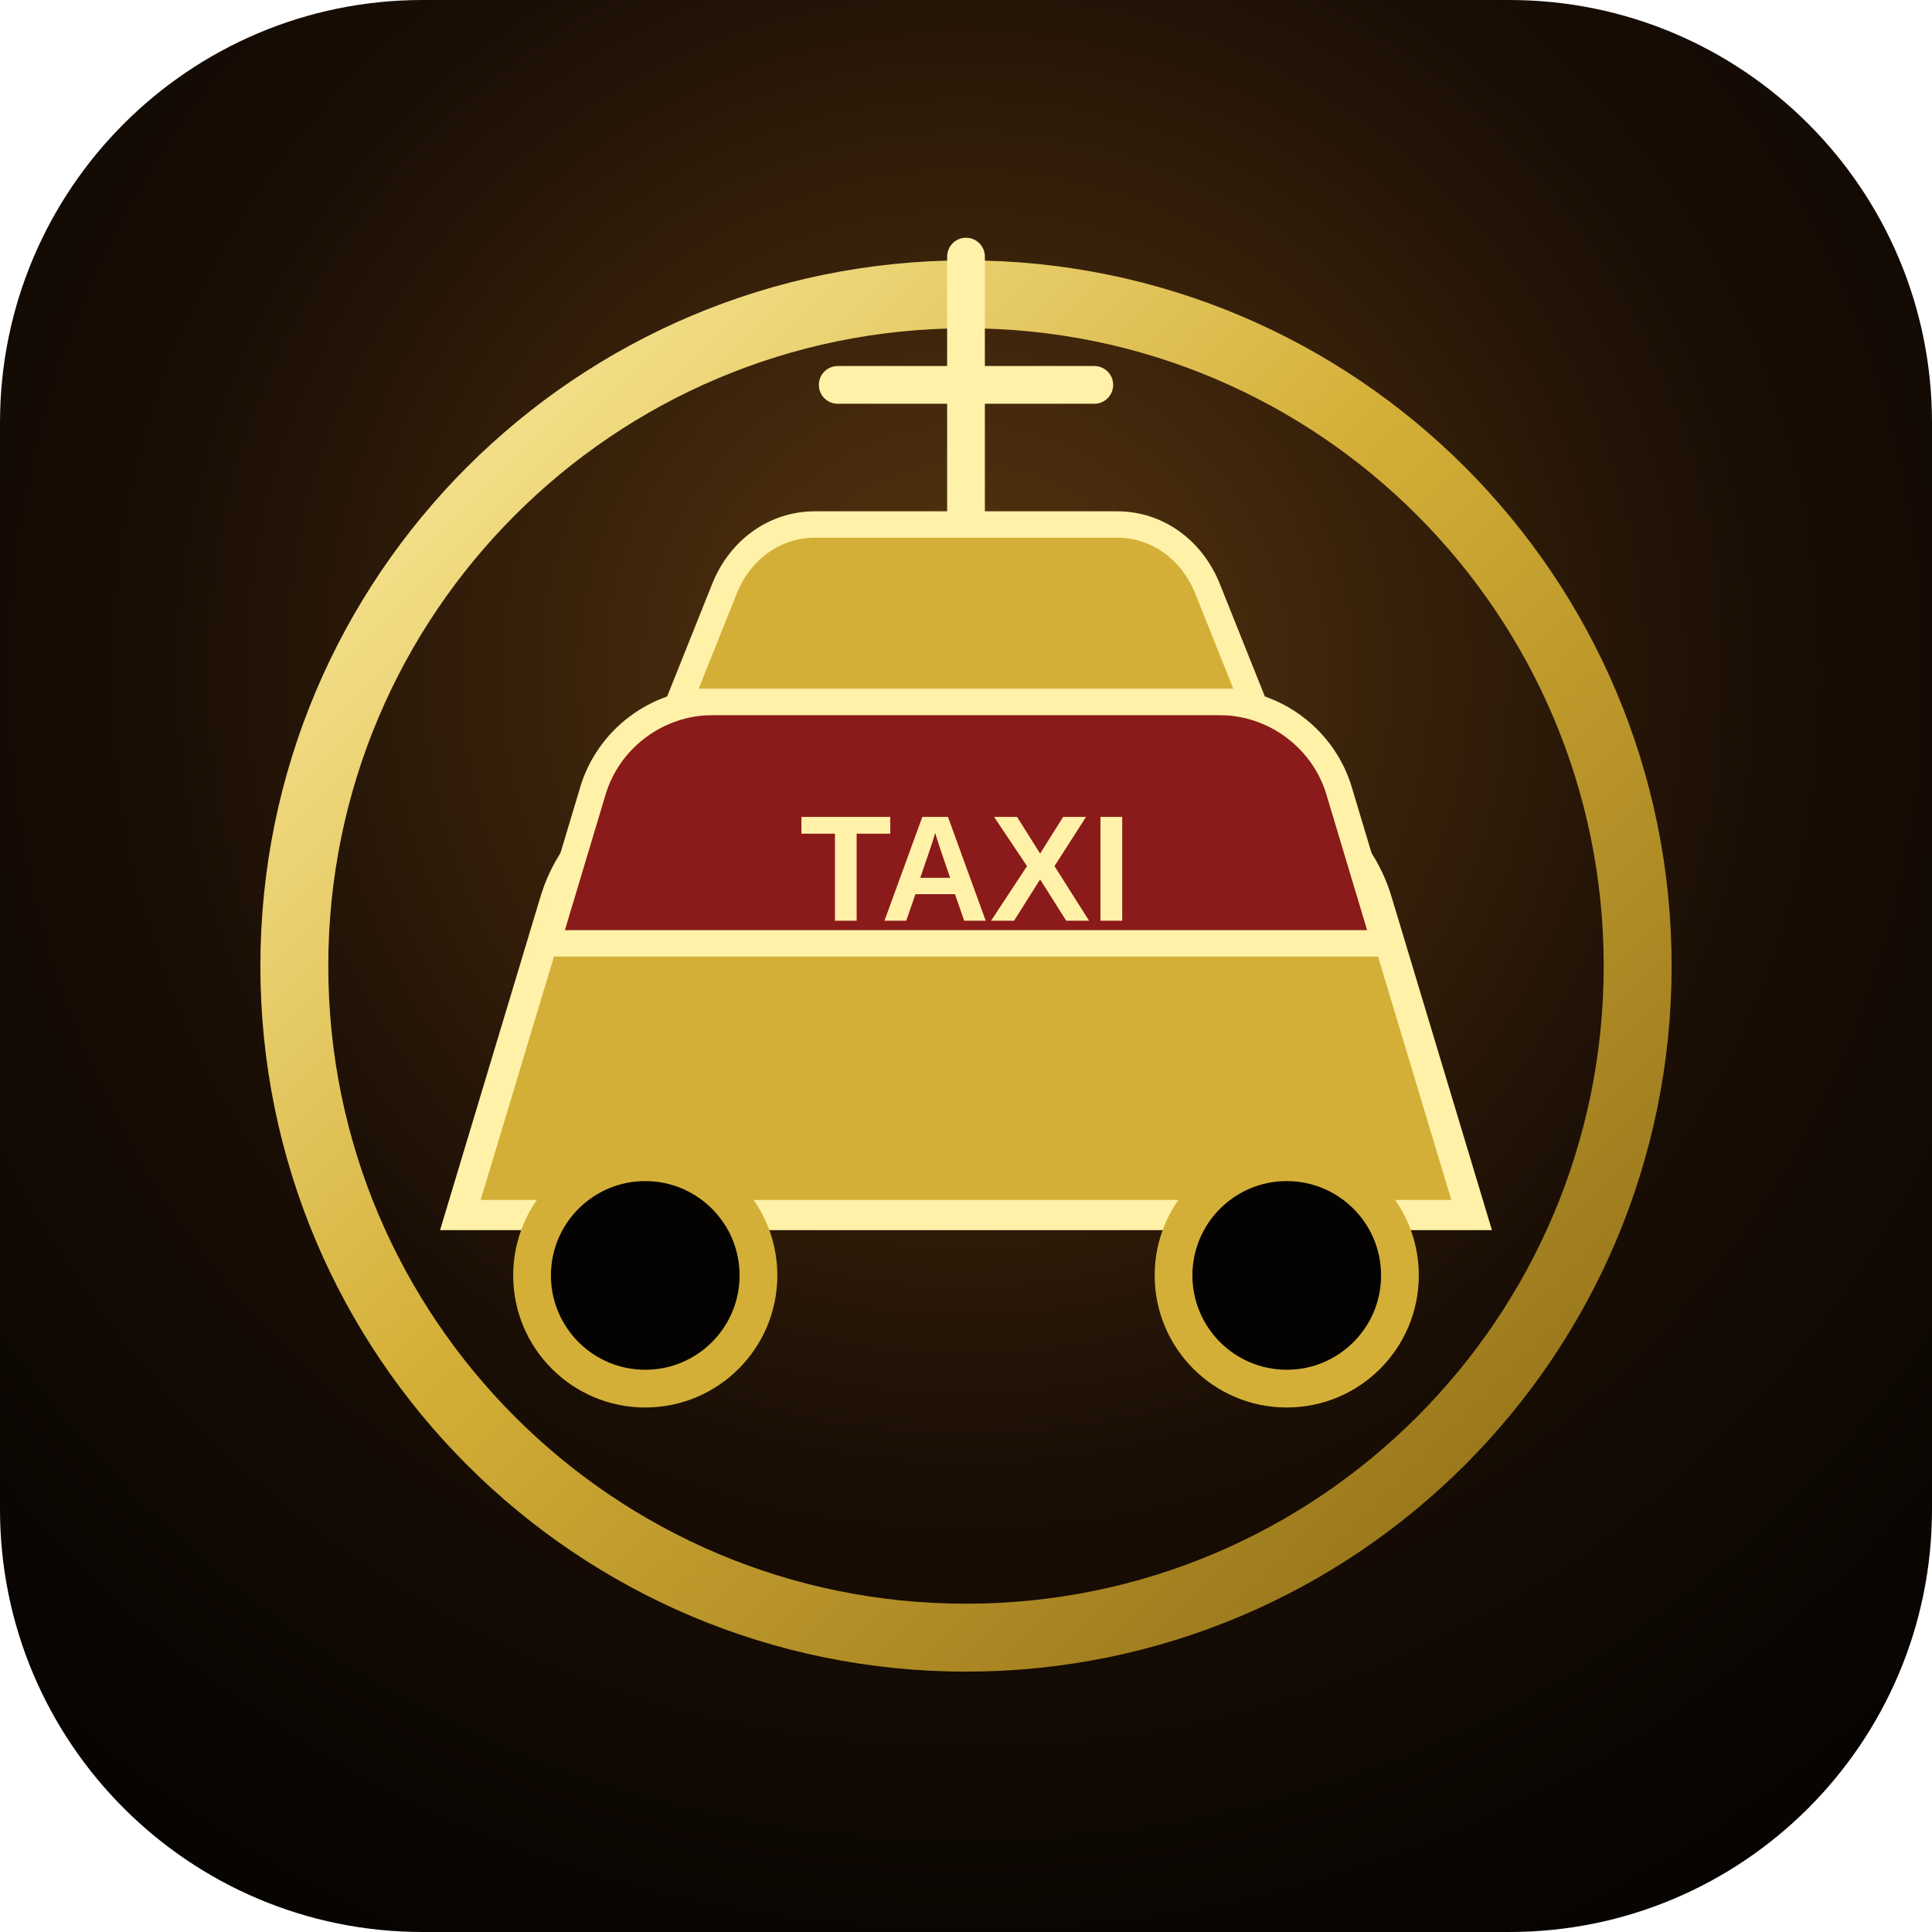
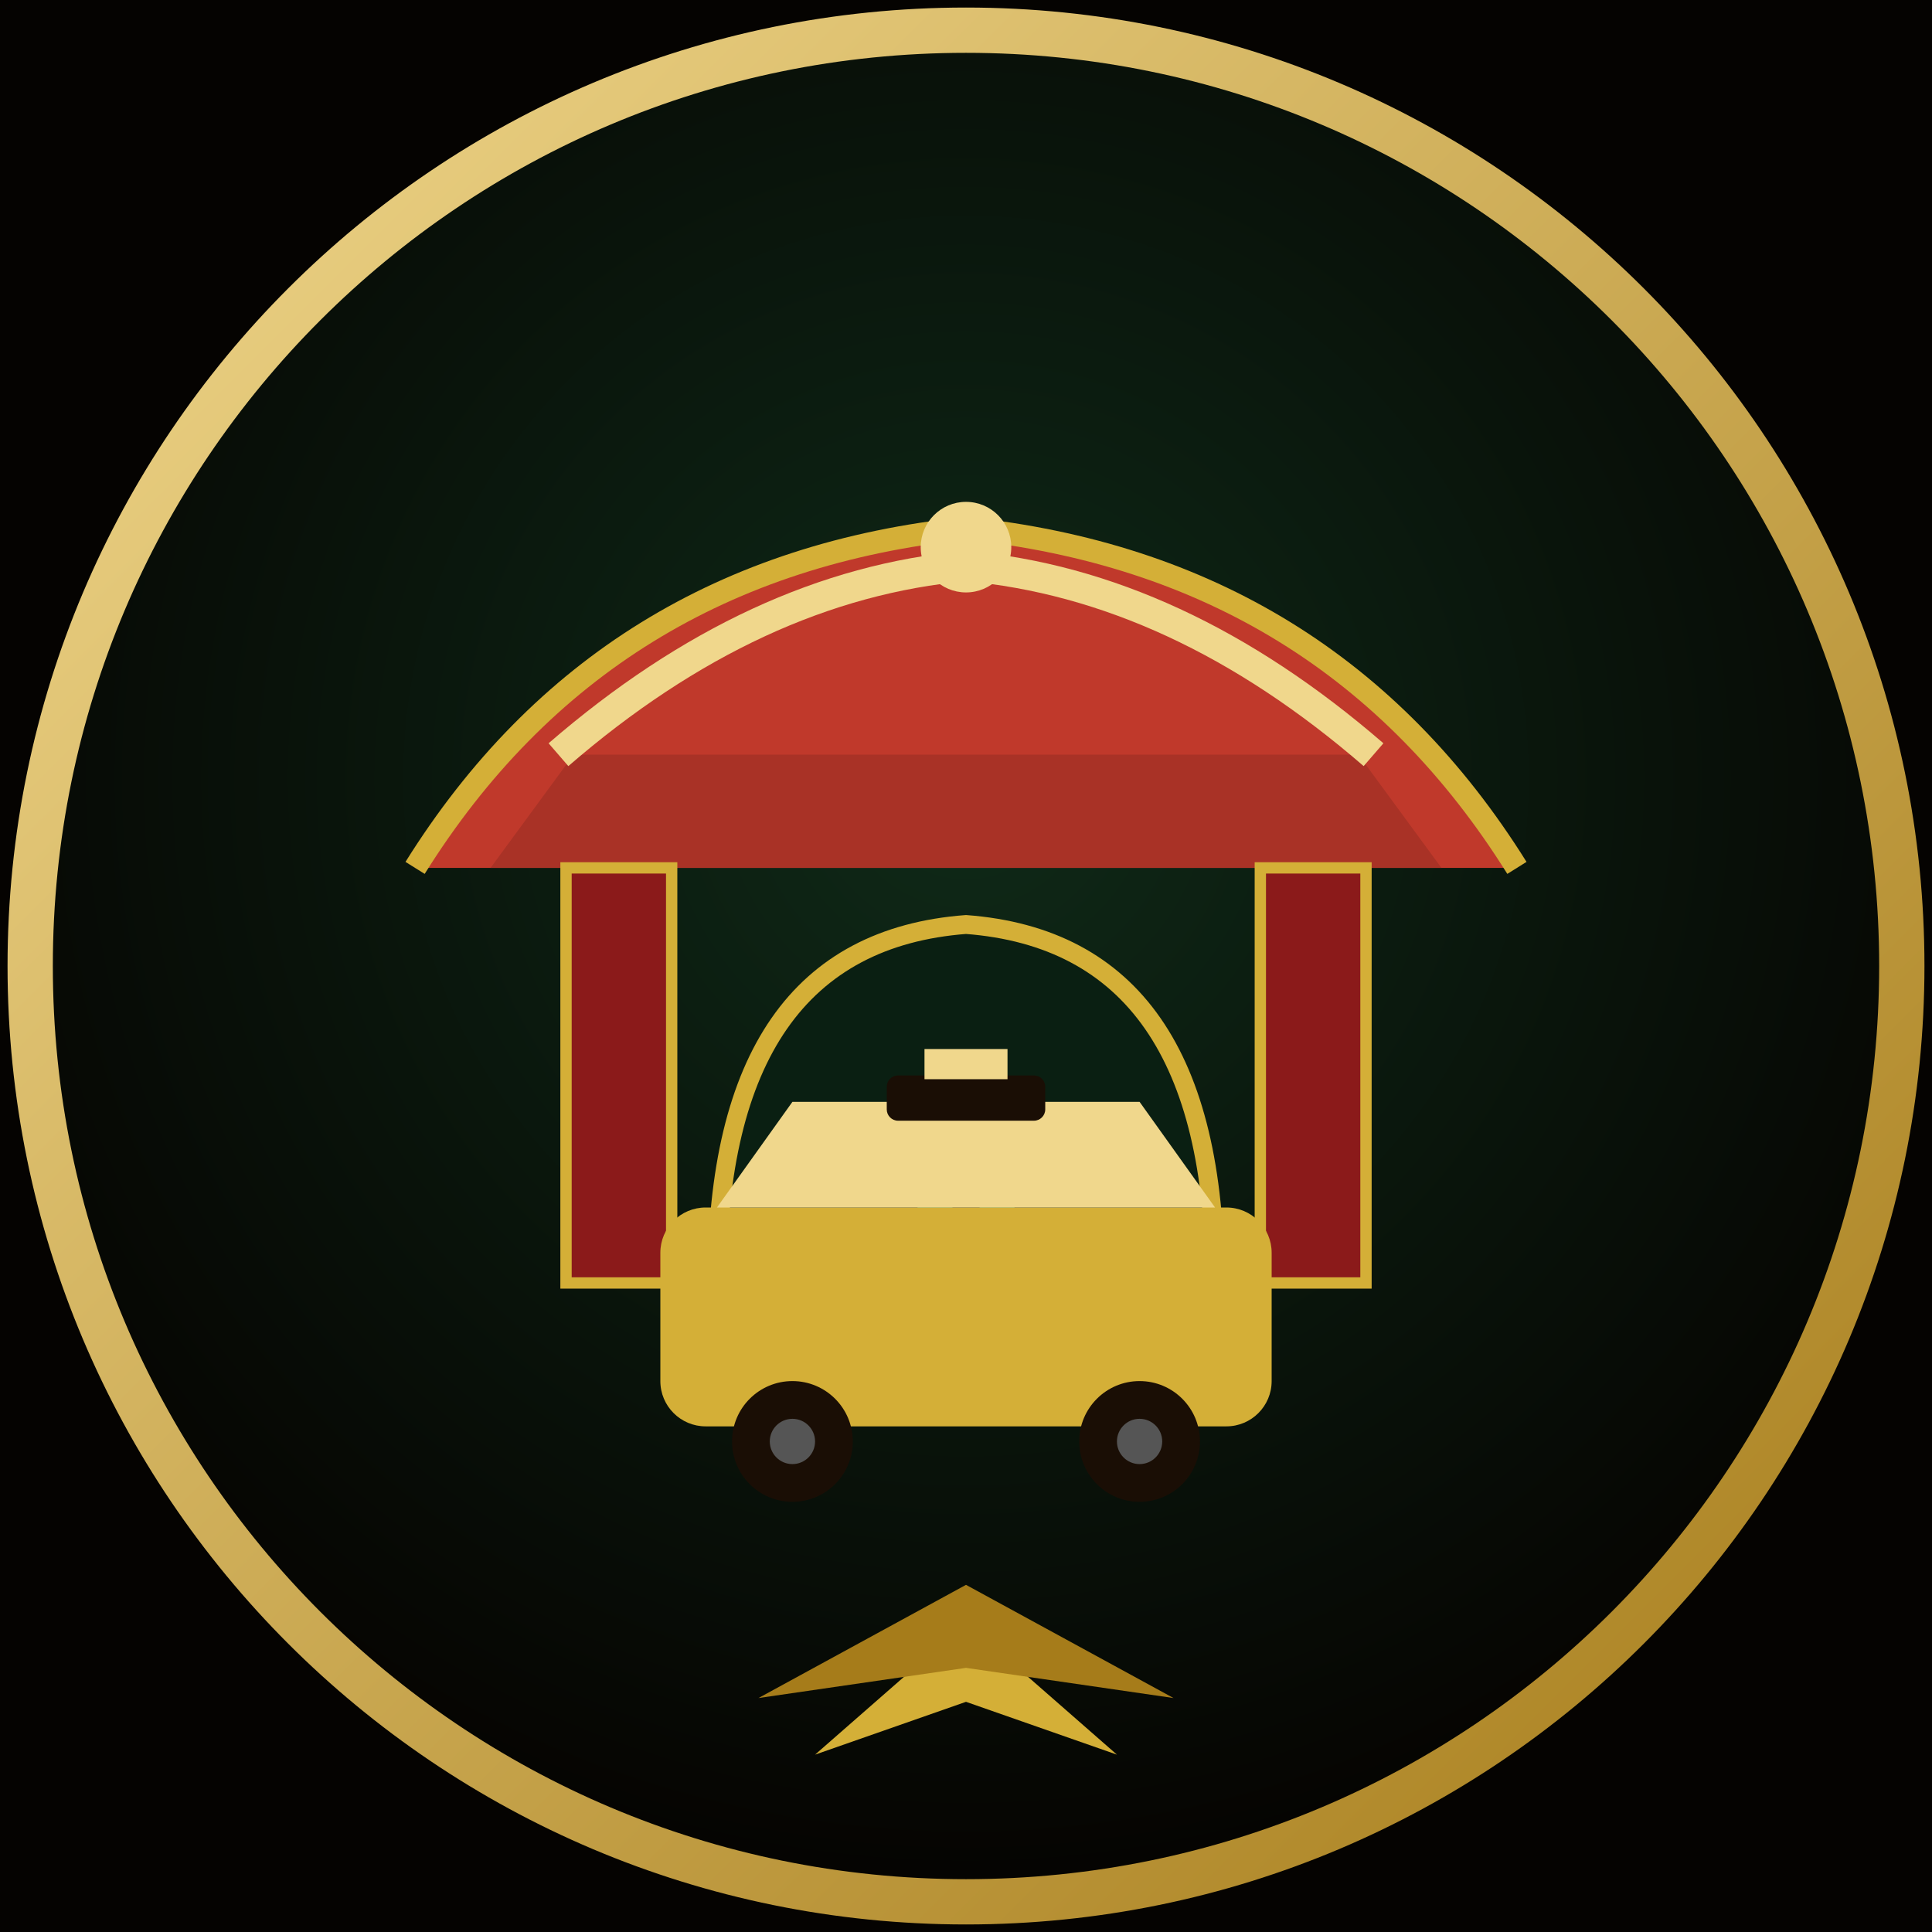
- <svg xmlns="http://www.w3.org/2000/svg" viewBox="0 0 512 512">
+ <svg xmlns="http://www.w3.org/2000/svg" viewBox="0 0 512 512" width="512" height="512">
  <defs>
-     <radialGradient id="bg" cx="50%" cy="35%" r="75%">
-       <stop offset="0" stop-color="#5a3710" />
-       <stop offset="0.55" stop-color="#1a0e05" />
-       <stop offset="1" stop-color="#050301" />
+     <linearGradient id="g" x1="0" y1="0" x2="1" y2="1">
+       <stop offset="0%" stop-color="#f0d78c" />
+       <stop offset="100%" stop-color="#a67c1a" />
+     </linearGradient>
+     <radialGradient id="bg" cx="50%" cy="40%" r="60%">
+       <stop offset="0%" stop-color="#0f2a18" />
+       <stop offset="100%" stop-color="#050301" />
    </radialGradient>
-     <linearGradient id="gold" x1="0" y1="0" x2="1" y2="1">
-       <stop offset="0" stop-color="#fff1a8" />
-       <stop offset="0.45" stop-color="#d4af37" />
-       <stop offset="1" stop-color="#8b6914" />
-     </linearGradient>
  </defs>
-   <rect width="512" height="512" rx="112" fill="url(#bg)" />
-   <circle cx="256" cy="256" r="178" fill="none" stroke="url(#gold)" stroke-width="18" />
-   <path d="M122 322h268l-25-83c-5-17-20-29-38-29H185c-18 0-33 12-38 29z" fill="#d4af37" stroke="#fff1a8" stroke-width="8" />
-   <path d="M145 250h222l-12-40c-4-14-17-24-32-24H189c-15 0-28 10-32 24z" fill="#8b1a1a" stroke="#fff1a8" stroke-width="7" />
-   <path d="M180 186h152l-12-30c-4-10-13-17-24-17h-80c-11 0-20 7-24 17z" fill="#d4af37" stroke="#fff1a8" stroke-width="7" />
-   <circle cx="171" cy="338" r="30" fill="#050301" stroke="#d4af37" stroke-width="10" />
-   <circle cx="341" cy="338" r="30" fill="#050301" stroke="#d4af37" stroke-width="10" />
-   <text x="256" y="244" text-anchor="middle" font-family="Arial, sans-serif" font-size="40" font-weight="700" fill="#fff1a8">TAXI</text>
-   <path d="M256 68v68M222 102h68" stroke="#fff1a8" stroke-width="10" stroke-linecap="round" />
+   <rect width="512" height="512" fill="#050301" />
+   <circle cx="256" cy="256" r="248" fill="url(#bg)" stroke="url(#g)" stroke-width="12" />
+   <path d="M110 230 Q160 150 256 140 Q352 150 402 230" fill="#c0392b" stroke="#d4af37" stroke-width="6" />
+   <path d="M130 230 L382 230 L360 200 L152 200 Z" fill="#a93226" />
+   <path d="M148 200 Q200 155 256 150 Q312 155 364 200" fill="none" stroke="#f0d78c" stroke-width="8" />
+   <circle cx="256" cy="145" r="12" fill="#f0d78c" />
+   <rect x="150" y="230" width="28" height="110" fill="#8b1a1a" stroke="#d4af37" stroke-width="3" />
+   <rect x="334" y="230" width="28" height="110" fill="#8b1a1a" stroke="#d4af37" stroke-width="3" />
+   <path d="M190 340 Q190 250 256 245 Q322 250 322 340" fill="#0a1f12" stroke="#d4af37" stroke-width="5" />
+   <path d="M256 300 l18 28 -18-10 -18 10 z" fill="#3d8b5a" />
+   <path d="M256 290 l28 22 -28-6 -28 6 z" fill="#2e6b45" />
+   <rect x="175" y="320" width="162" height="58" rx="12" fill="#d4af37" />
+   <path d="M190 320 l20 -28 h92 l20 28" fill="#f0d78c" />
+   <rect x="235" y="285" width="42" height="12" rx="3" fill="#1a0e05" />
+   <rect x="245" y="278" width="22" height="8" fill="#f0d78c" />
+   <circle cx="210" cy="382" r="16" fill="#1a0e05" />
+   <circle cx="302" cy="382" r="16" fill="#1a0e05" />
+   <circle cx="210" cy="382" r="6" fill="#555" />
+   <circle cx="302" cy="382" r="6" fill="#555" />
+   <path d="M256 430 l40 35 -40-14 -40 14 z" fill="#d4af37" />
+   <path d="M256 420 l55 30 -55-8 -55 8 z" fill="#a67c1a" />
</svg>
